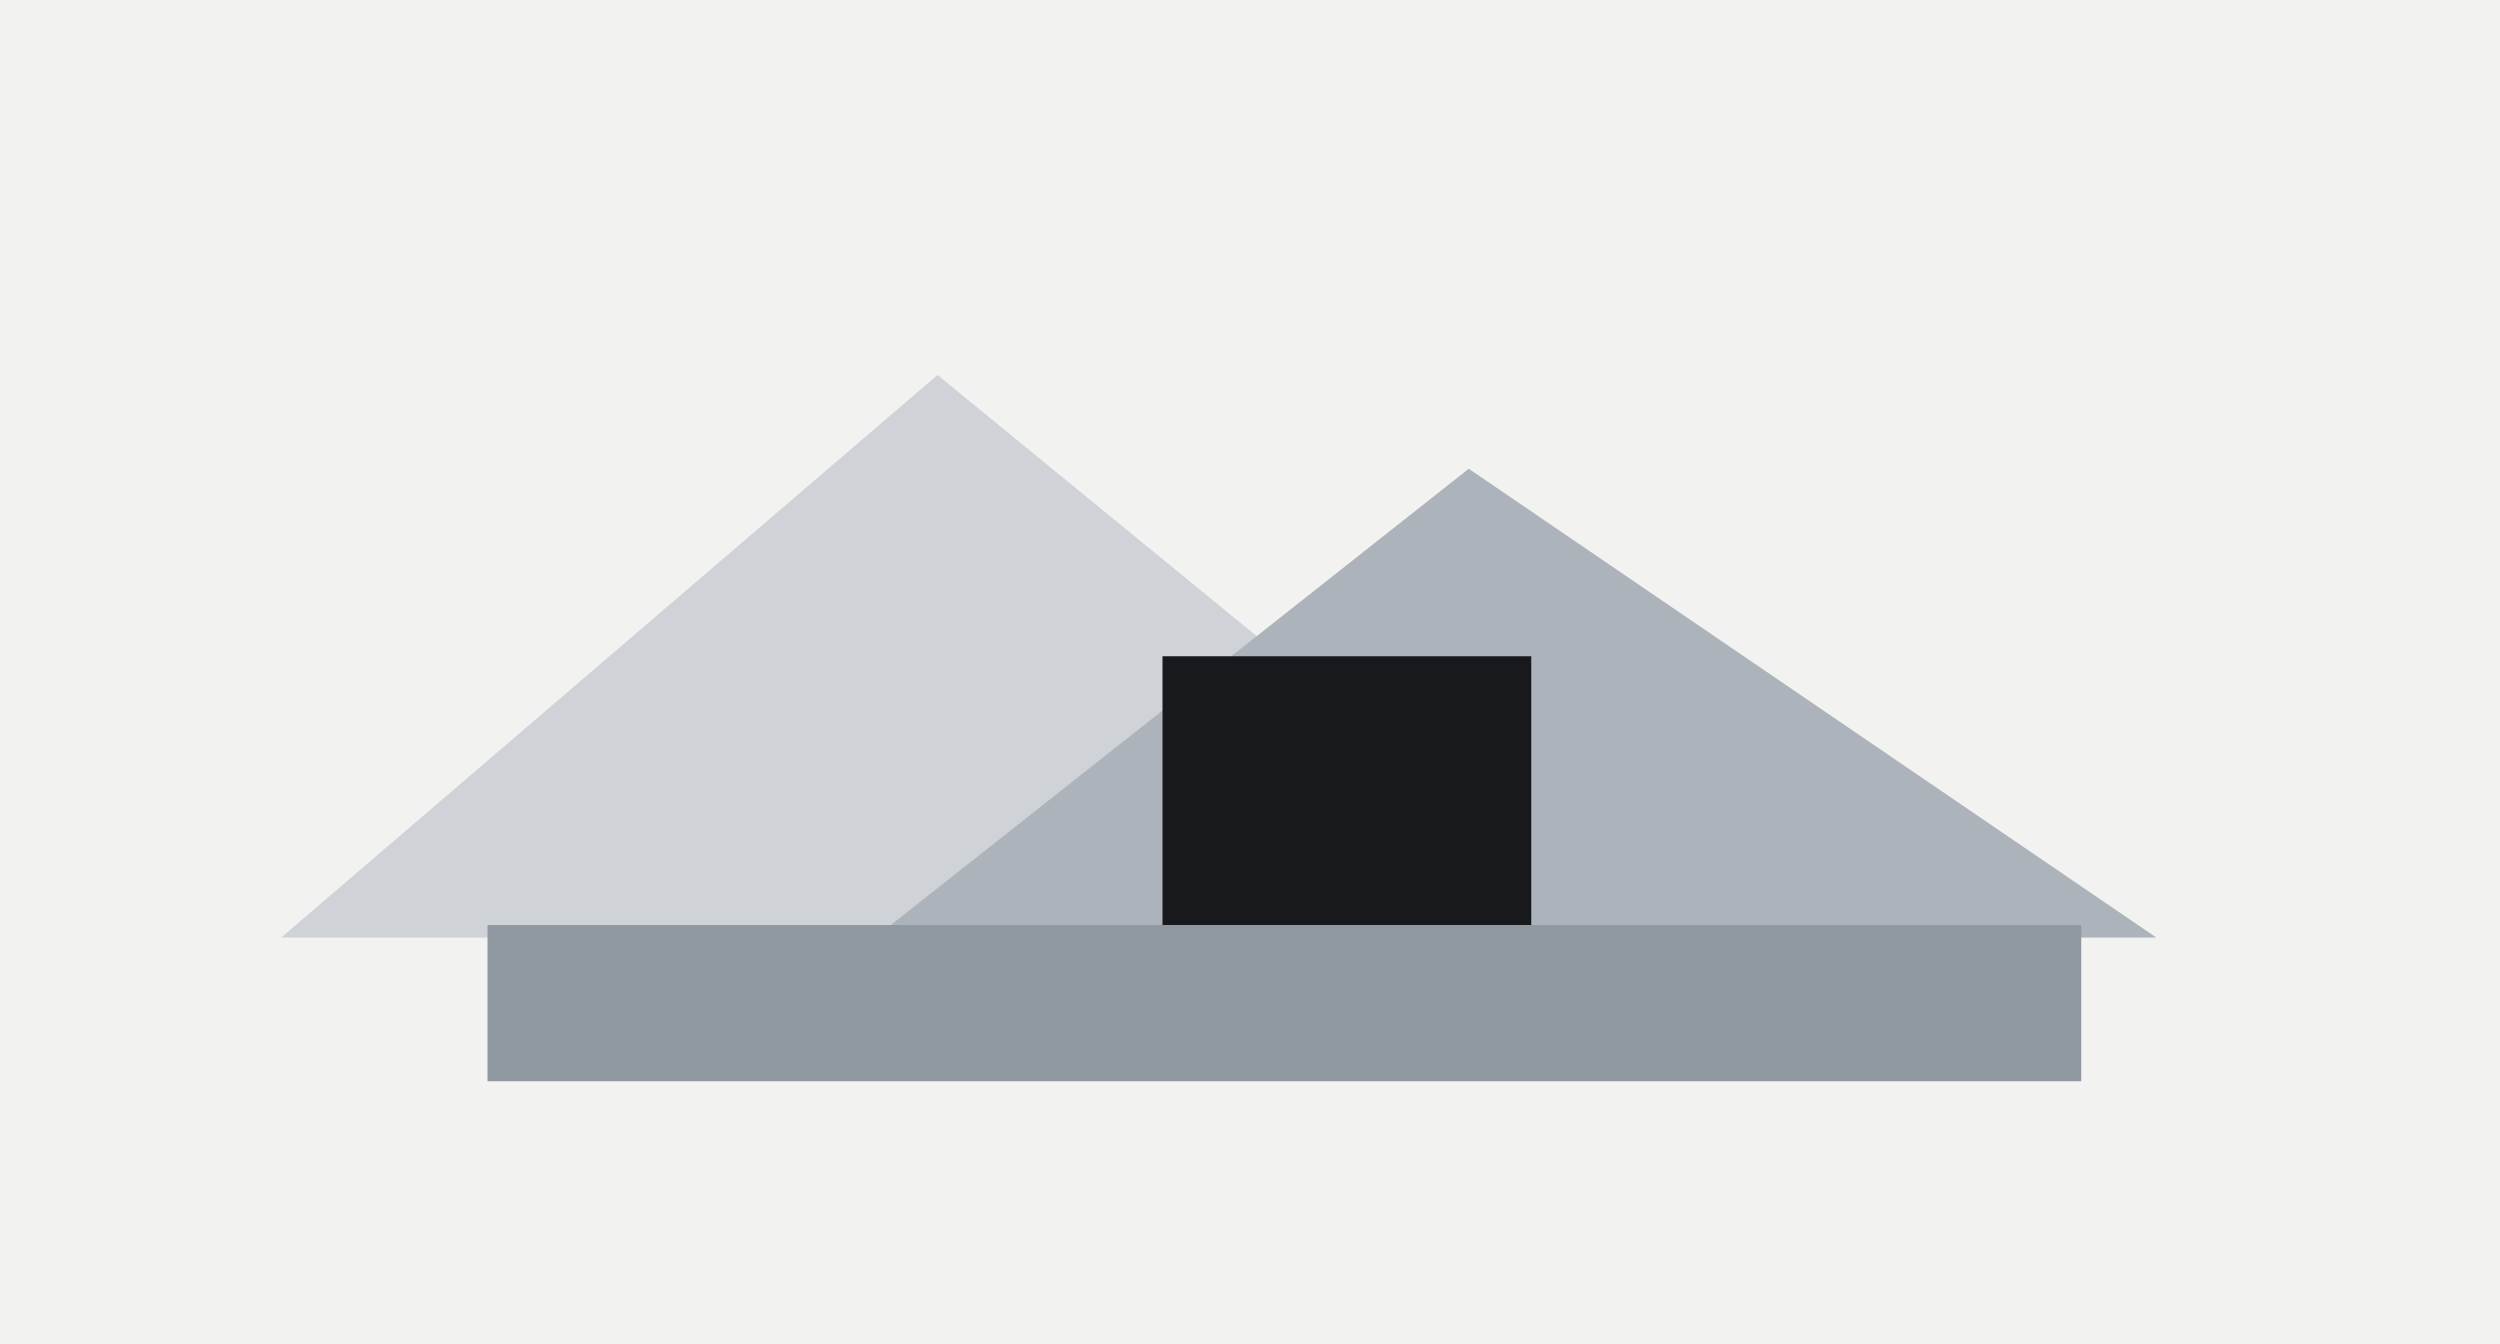
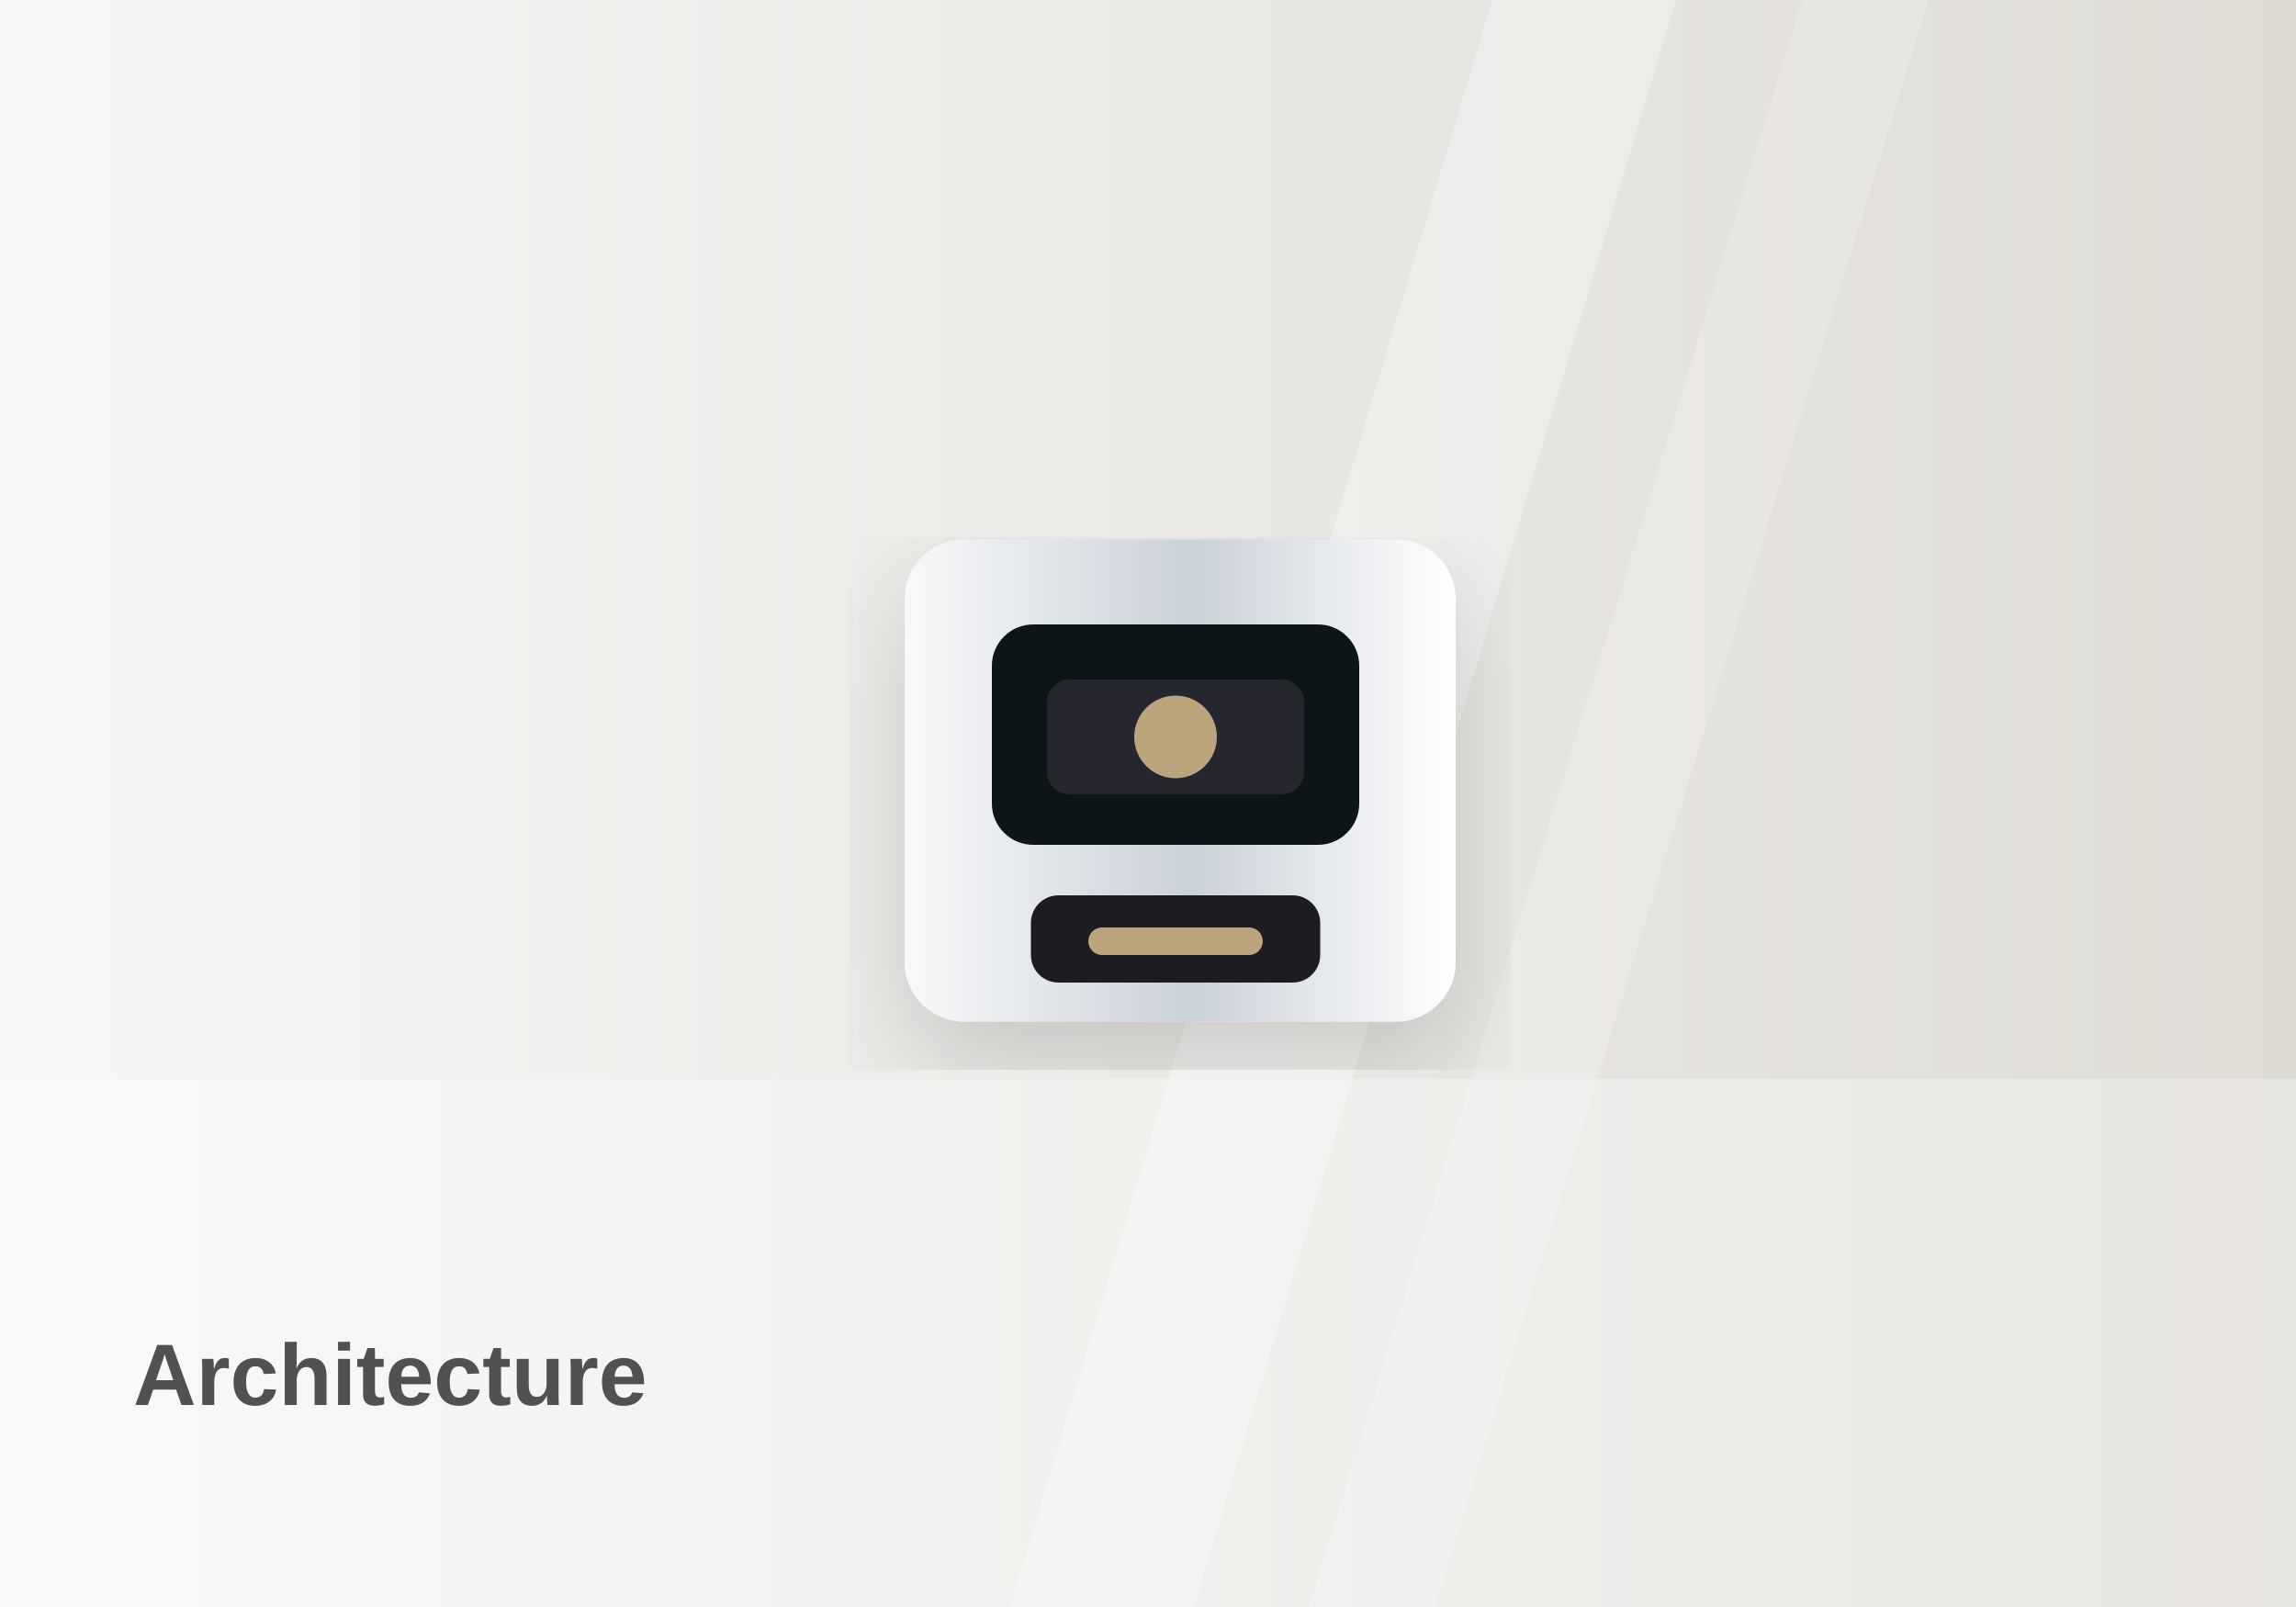
- <svg xmlns="http://www.w3.org/2000/svg" width="800" height="430" viewBox="0 0 800 430">
-   <rect width="800" height="430" fill="#f2f2f1" />
-   <polygon points="90,300 300,120 520,300" fill="#cfd2d6" />
-   <polygon points="280,300 470,150 690,300" fill="#adb3ba" />
-   <rect x="156" y="296" width="510" height="50" fill="#9099a2" />
-   <rect x="372" y="210" width="118" height="86" fill="#17191d" />
+ <svg xmlns="http://www.w3.org/2000/svg" width="1000" height="700" viewBox="0 0 1000 700">
+   <defs>
+     <linearGradient id="g" x1="0" x2="1">
+       <stop offset="0" stop-color="#f7f7f6" />
+       <stop offset="1" stop-color="#dedbd5" />
+     </linearGradient>
+     <linearGradient id="m" x1="0" x2="1">
+       <stop offset="0" stop-color="#f8f9fa" />
+       <stop offset=".52" stop-color="#cbd1d9" />
+       <stop offset="1" stop-color="#ffffff" />
+     </linearGradient>
+     <filter id="sd">
+       <feDropShadow dx="0" dy="20" stdDeviation="24" flood-color="#000" flood-opacity=".16" />
+     </filter>
+   </defs>
+   <rect width="1000" height="700" fill="url(#g)" />
+   <rect x="0" y="470" width="1000" height="230" fill="#ffffff" opacity=".30" />
+   <polygon points="650,0 730,0 520,700 440,700" fill="#fff" opacity=".32" />
+   <polygon points="785,0 840,0 625,700 570,700" fill="#fff" opacity=".18" />
+   <g filter="url(#sd)">
+     <rect x="394" y="235" width="240" height="210" rx="26" fill="url(#m)" />
+     <rect x="432" y="272" width="160" height="96" rx="18" fill="#111319" />
+     <rect x="456" y="296" width="112" height="50" rx="10" fill="#25282d" />
+     <circle cx="512" cy="321" r="18" fill="#bca47c" />
+     <rect x="449" y="390" width="126" height="38" rx="12" fill="#1b1d22" />
+     <rect x="474" y="404" width="76" height="12" rx="6" fill="#bca47c" />
+   </g>
+   <text x="58" y="612" font-family="Arial" font-size="38" font-weight="700" fill="#222222" opacity=".78">Architecture</text>
</svg>
